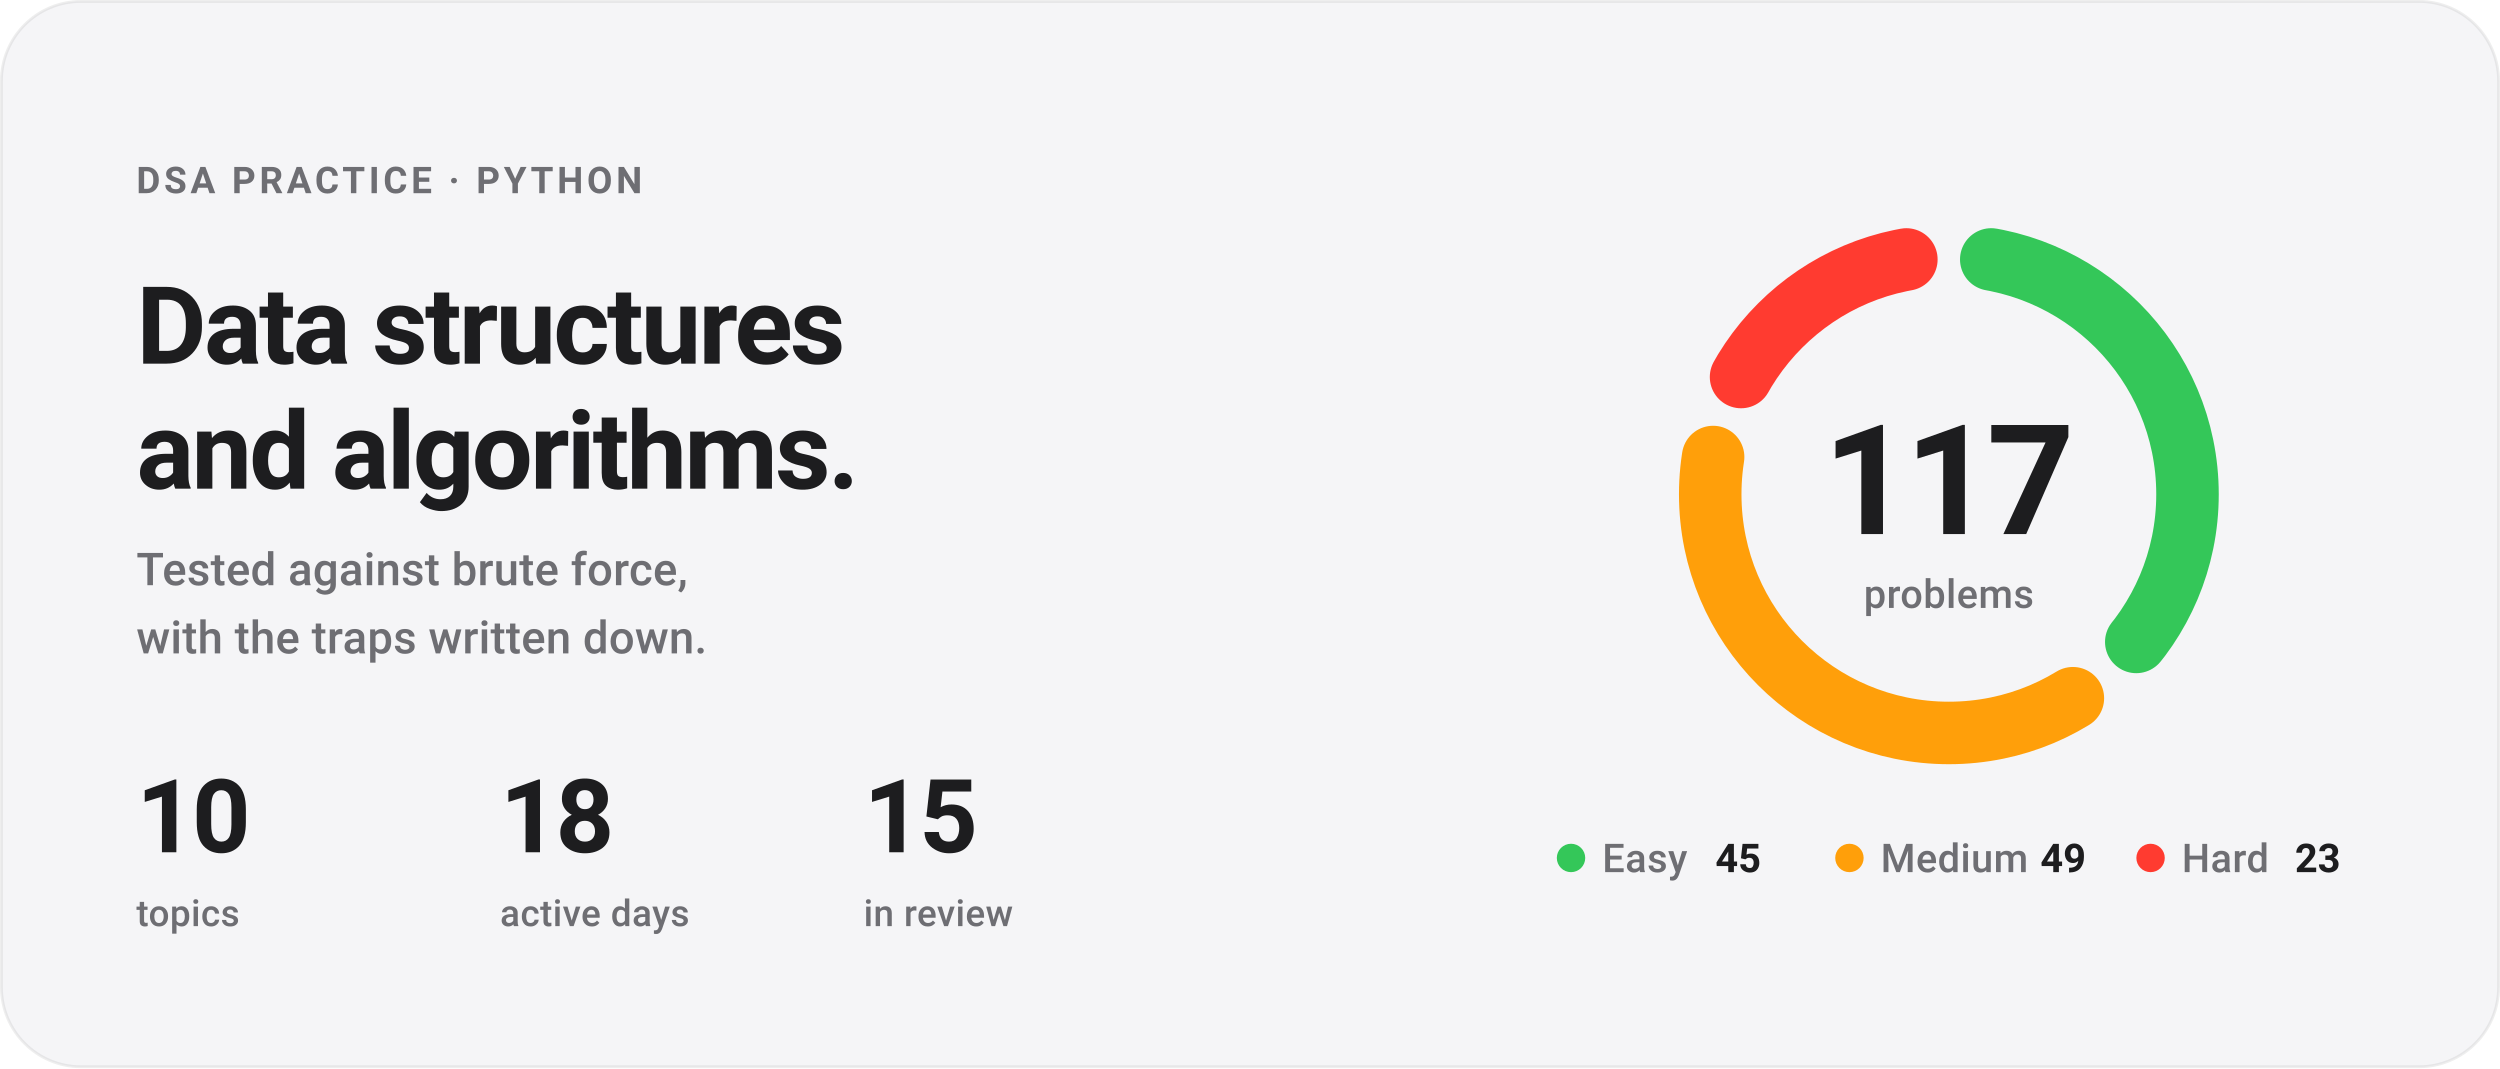
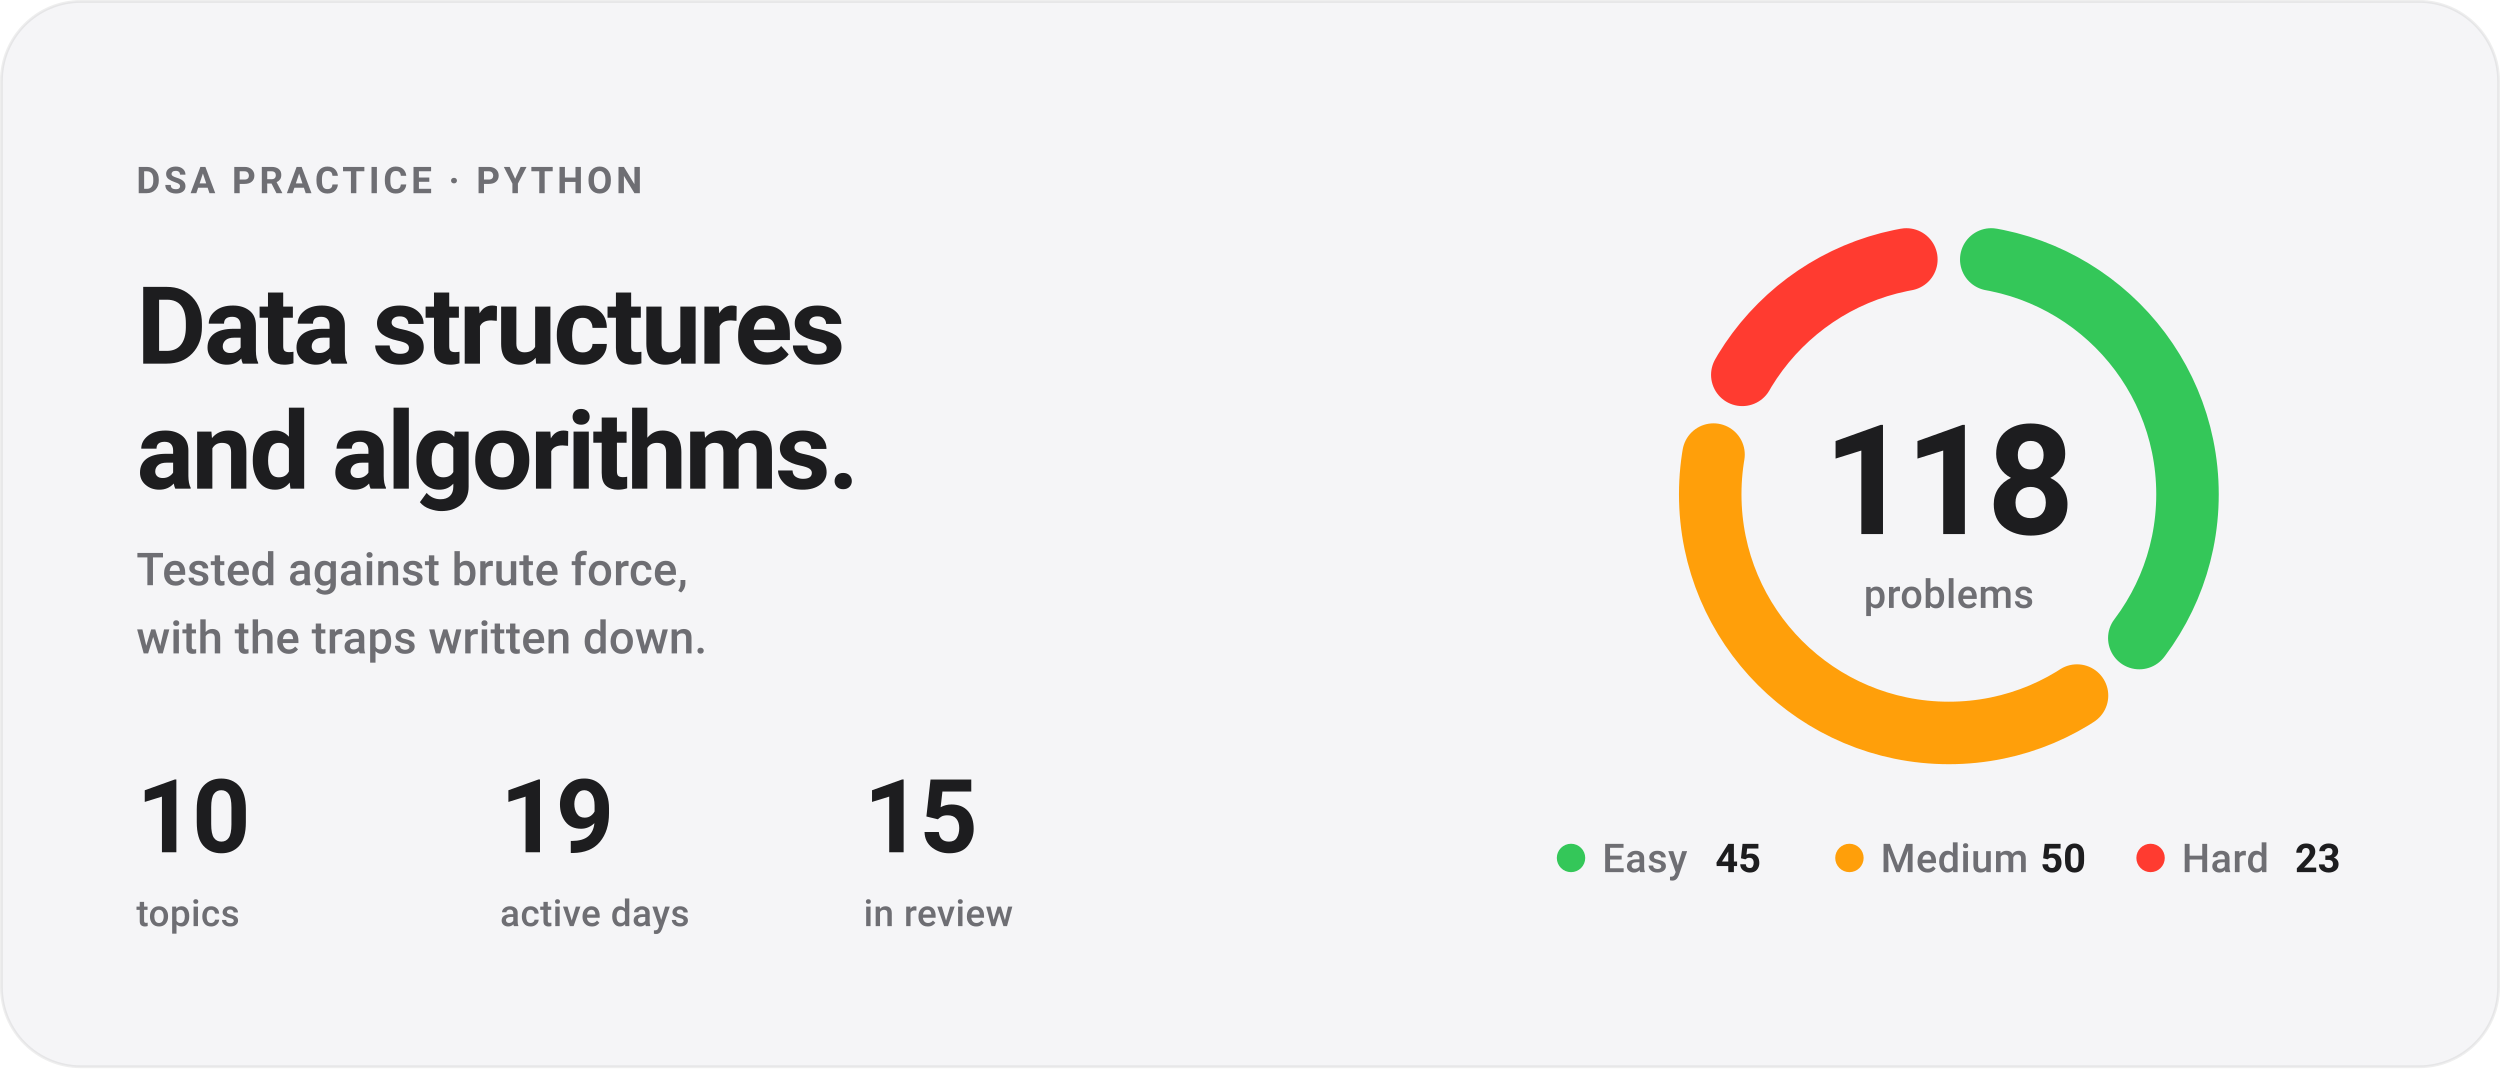
<svg xmlns="http://www.w3.org/2000/svg" width="880" height="376" viewBox="0 0 880 376" role="img" aria-labelledby="t d">
  <defs>
    <style>
text { font-family: -apple-system, BlinkMacSystemFont, "SF Pro Display", "SF Pro Text", "Segoe UI Variable Display", "Segoe UI", system-ui, Roboto, Helvetica, Arial, sans-serif; }
.num { font-variant-numeric: tabular-nums; }
@keyframes grow { from { transform: scaleX(0); } to { transform: scaleX(1); } }
@keyframes rise { from { transform: scaleY(0); } to { transform: scaleY(1); } }
@keyframes pop { from { opacity: 0; transform: scale(.92); } to { opacity: 1; transform: scale(1); } }
@keyframes fade { from { opacity: 0; transform: translateY(6px); } to { opacity: 1; transform: translateY(0); } }
.grow { transform-box: fill-box; transform-origin: 0% 50%; animation: grow .8s cubic-bezier(.22,1,.36,1) both; }
.rise { transform-box: fill-box; transform-origin: 50% 100%; animation: rise .8s cubic-bezier(.22,1,.36,1) both; }
.pop { transform-box: fill-box; transform-origin: 50% 50%; animation: pop .8s cubic-bezier(.22,1,.36,1) both; }
.fade { animation: fade .7s cubic-bezier(.22,1,.36,1) both; }
@media (prefers-reduced-motion: reduce) { .grow, .rise, .pop { transform-box: fill-box; transform-origin: 50% 50%; animation: pop .8s cubic-bezier(.22,1,.36,1) both; }
.fade { animation: none; } }
</style>
    <linearGradient id="acc" x1="0" y1="0" x2="1" y2="0">
      <stop offset="0" stop-color="#007AFF" />
      <stop offset="1" stop-color="#5AC8FA" />
    </linearGradient>
    <linearGradient id="accv" x1="0" y1="1" x2="0" y2="0">
      <stop offset="0" stop-color="#007AFF" />
      <stop offset="1" stop-color="#5AC8FA" />
    </linearGradient>
  </defs>
  <rect x="0.5" y="0.5" width="879" height="375" rx="28" fill="#F5F5F7" stroke="rgba(0,0,0,0.07)" />
  <text x="48" y="68" font-size="13" font-weight="600" fill="#6E6E73" text-anchor="start" letter-spacing="0.1em">DSA PRACTICE  ·  PYTHON</text>
  <text x="48" y="128" font-size="38" font-weight="700" fill="#1D1D1F" text-anchor="start" letter-spacing="-0.025em" class="fade" style="animation-delay:0ms">Data structures</text>
  <text x="48" y="172" font-size="38" font-weight="700" fill="#1D1D1F" text-anchor="start" letter-spacing="-0.025em" class="fade" style="animation-delay:40ms">and algorithms.</text>
  <text x="48" y="206" font-size="16" font-weight="500" fill="#6E6E73" text-anchor="start" letter-spacing="0.005em" class="fade" style="animation-delay:80ms">Tested against brute force,</text>
  <text x="48" y="230" font-size="16" font-weight="500" fill="#6E6E73" text-anchor="start" letter-spacing="0.005em" class="fade" style="animation-delay:100ms">with the traps written down.</text>
  <text x="48" y="300" font-size="36" font-weight="650" fill="#1D1D1F" text-anchor="start" letter-spacing="-0.03em" class="num fade" style="animation-delay:140ms">10</text>
  <text x="48" y="326" font-size="13" font-weight="500" fill="#6E6E73" text-anchor="start" letter-spacing="0.01em" class="fade" style="animation-delay:160ms">topics</text>
-   <text x="176" y="300" font-size="36" font-weight="650" fill="#1D1D1F" text-anchor="start" letter-spacing="-0.03em" class="num fade" style="animation-delay:200ms">18</text>
+   <text x="176" y="300" font-size="36" font-weight="650" fill="#1D1D1F" text-anchor="start" letter-spacing="-0.03em" class="num fade" style="animation-delay:200ms">19</text>
  <text x="176" y="326" font-size="13" font-weight="500" fill="#6E6E73" text-anchor="start" letter-spacing="0.01em" class="fade" style="animation-delay:220ms">active days</text>
  <text x="304" y="300" font-size="36" font-weight="650" fill="#1D1D1F" text-anchor="start" letter-spacing="-0.03em" class="num fade" style="animation-delay:260ms">15</text>
  <text x="304" y="326" font-size="13" font-weight="500" fill="#6E6E73" text-anchor="start" letter-spacing="0.01em" class="fade" style="animation-delay:280ms">in review</text>
  <g class="pop" style="animation-delay:80ms">
-     <circle cx="686" cy="174" r="84" fill="none" stroke="#34C759" stroke-width="22" stroke-linecap="round" stroke-dasharray="173.00 527.79" stroke-dashoffset="-15.00" transform="rotate(-90 686 174)" />
-     <circle cx="686" cy="174" r="84" fill="none" stroke="#FF9F0A" stroke-width="22" stroke-linecap="round" stroke-dasharray="191.04 527.79" stroke-dashoffset="-218.00" transform="rotate(-90 686 174)" />
-     <circle cx="686" cy="174" r="84" fill="none" stroke="#FF3B30" stroke-width="22" stroke-linecap="round" stroke-dasharray="73.75 527.79" stroke-dashoffset="-439.03" transform="rotate(-90 686 174)" />
+     <circle cx="686" cy="174" r="84" fill="none" stroke="#34C759" stroke-width="22" stroke-linecap="round" stroke-dasharray="171.27 527.79" stroke-dashoffset="-15.00" transform="rotate(-90 686 174)" />
+     <circle cx="686" cy="174" r="84" fill="none" stroke="#FF9F0A" stroke-width="22" stroke-linecap="round" stroke-dasharray="193.64 527.79" stroke-dashoffset="-216.27" transform="rotate(-90 686 174)" />
+     <circle cx="686" cy="174" r="84" fill="none" stroke="#FF3B30" stroke-width="22" stroke-linecap="round" stroke-dasharray="72.87 527.79" stroke-dashoffset="-439.91" transform="rotate(-90 686 174)" />
  </g>
-   <text x="686" y="188" font-size="54" font-weight="700" fill="#1D1D1F" text-anchor="middle" letter-spacing="-0.04em" class="num fade" style="animation-delay:0ms">117</text>
+   <text x="686" y="188" font-size="54" font-weight="700" fill="#1D1D1F" text-anchor="middle" letter-spacing="-0.04em" class="num fade" style="animation-delay:0ms">118</text>
  <text x="686" y="214" font-size="14" font-weight="500" fill="#6E6E73" text-anchor="middle" letter-spacing="0.01em" class="fade" style="animation-delay:60ms">problems</text>
  <circle cx="553" cy="302" r="5" fill="#34C759" />
  <text x="564" y="307" font-size="14" font-weight="500" fill="#6E6E73" text-anchor="start" letter-spacing="0.01em">Easy</text>
  <text x="603.8" y="307" font-size="14" font-weight="650" fill="#1D1D1F" text-anchor="start" letter-spacing="0.0em" class="num">45</text>
  <circle cx="651" cy="302" r="5" fill="#FF9F0A" />
  <text x="662" y="307" font-size="14" font-weight="500" fill="#6E6E73" text-anchor="start" letter-spacing="0.01em">Medium</text>
-   <text x="718.2" y="307" font-size="14" font-weight="650" fill="#1D1D1F" text-anchor="start" letter-spacing="0.0em" class="num">49</text>
+   <text x="718.2" y="307" font-size="14" font-weight="650" fill="#1D1D1F" text-anchor="start" letter-spacing="0.0em" class="num">50</text>
  <circle cx="757" cy="302" r="5" fill="#FF3B30" />
  <text x="768" y="307" font-size="14" font-weight="500" fill="#6E6E73" text-anchor="start" letter-spacing="0.01em">Hard</text>
  <text x="807.8" y="307" font-size="14" font-weight="650" fill="#1D1D1F" text-anchor="start" letter-spacing="0.0em" class="num">23</text>
</svg>
